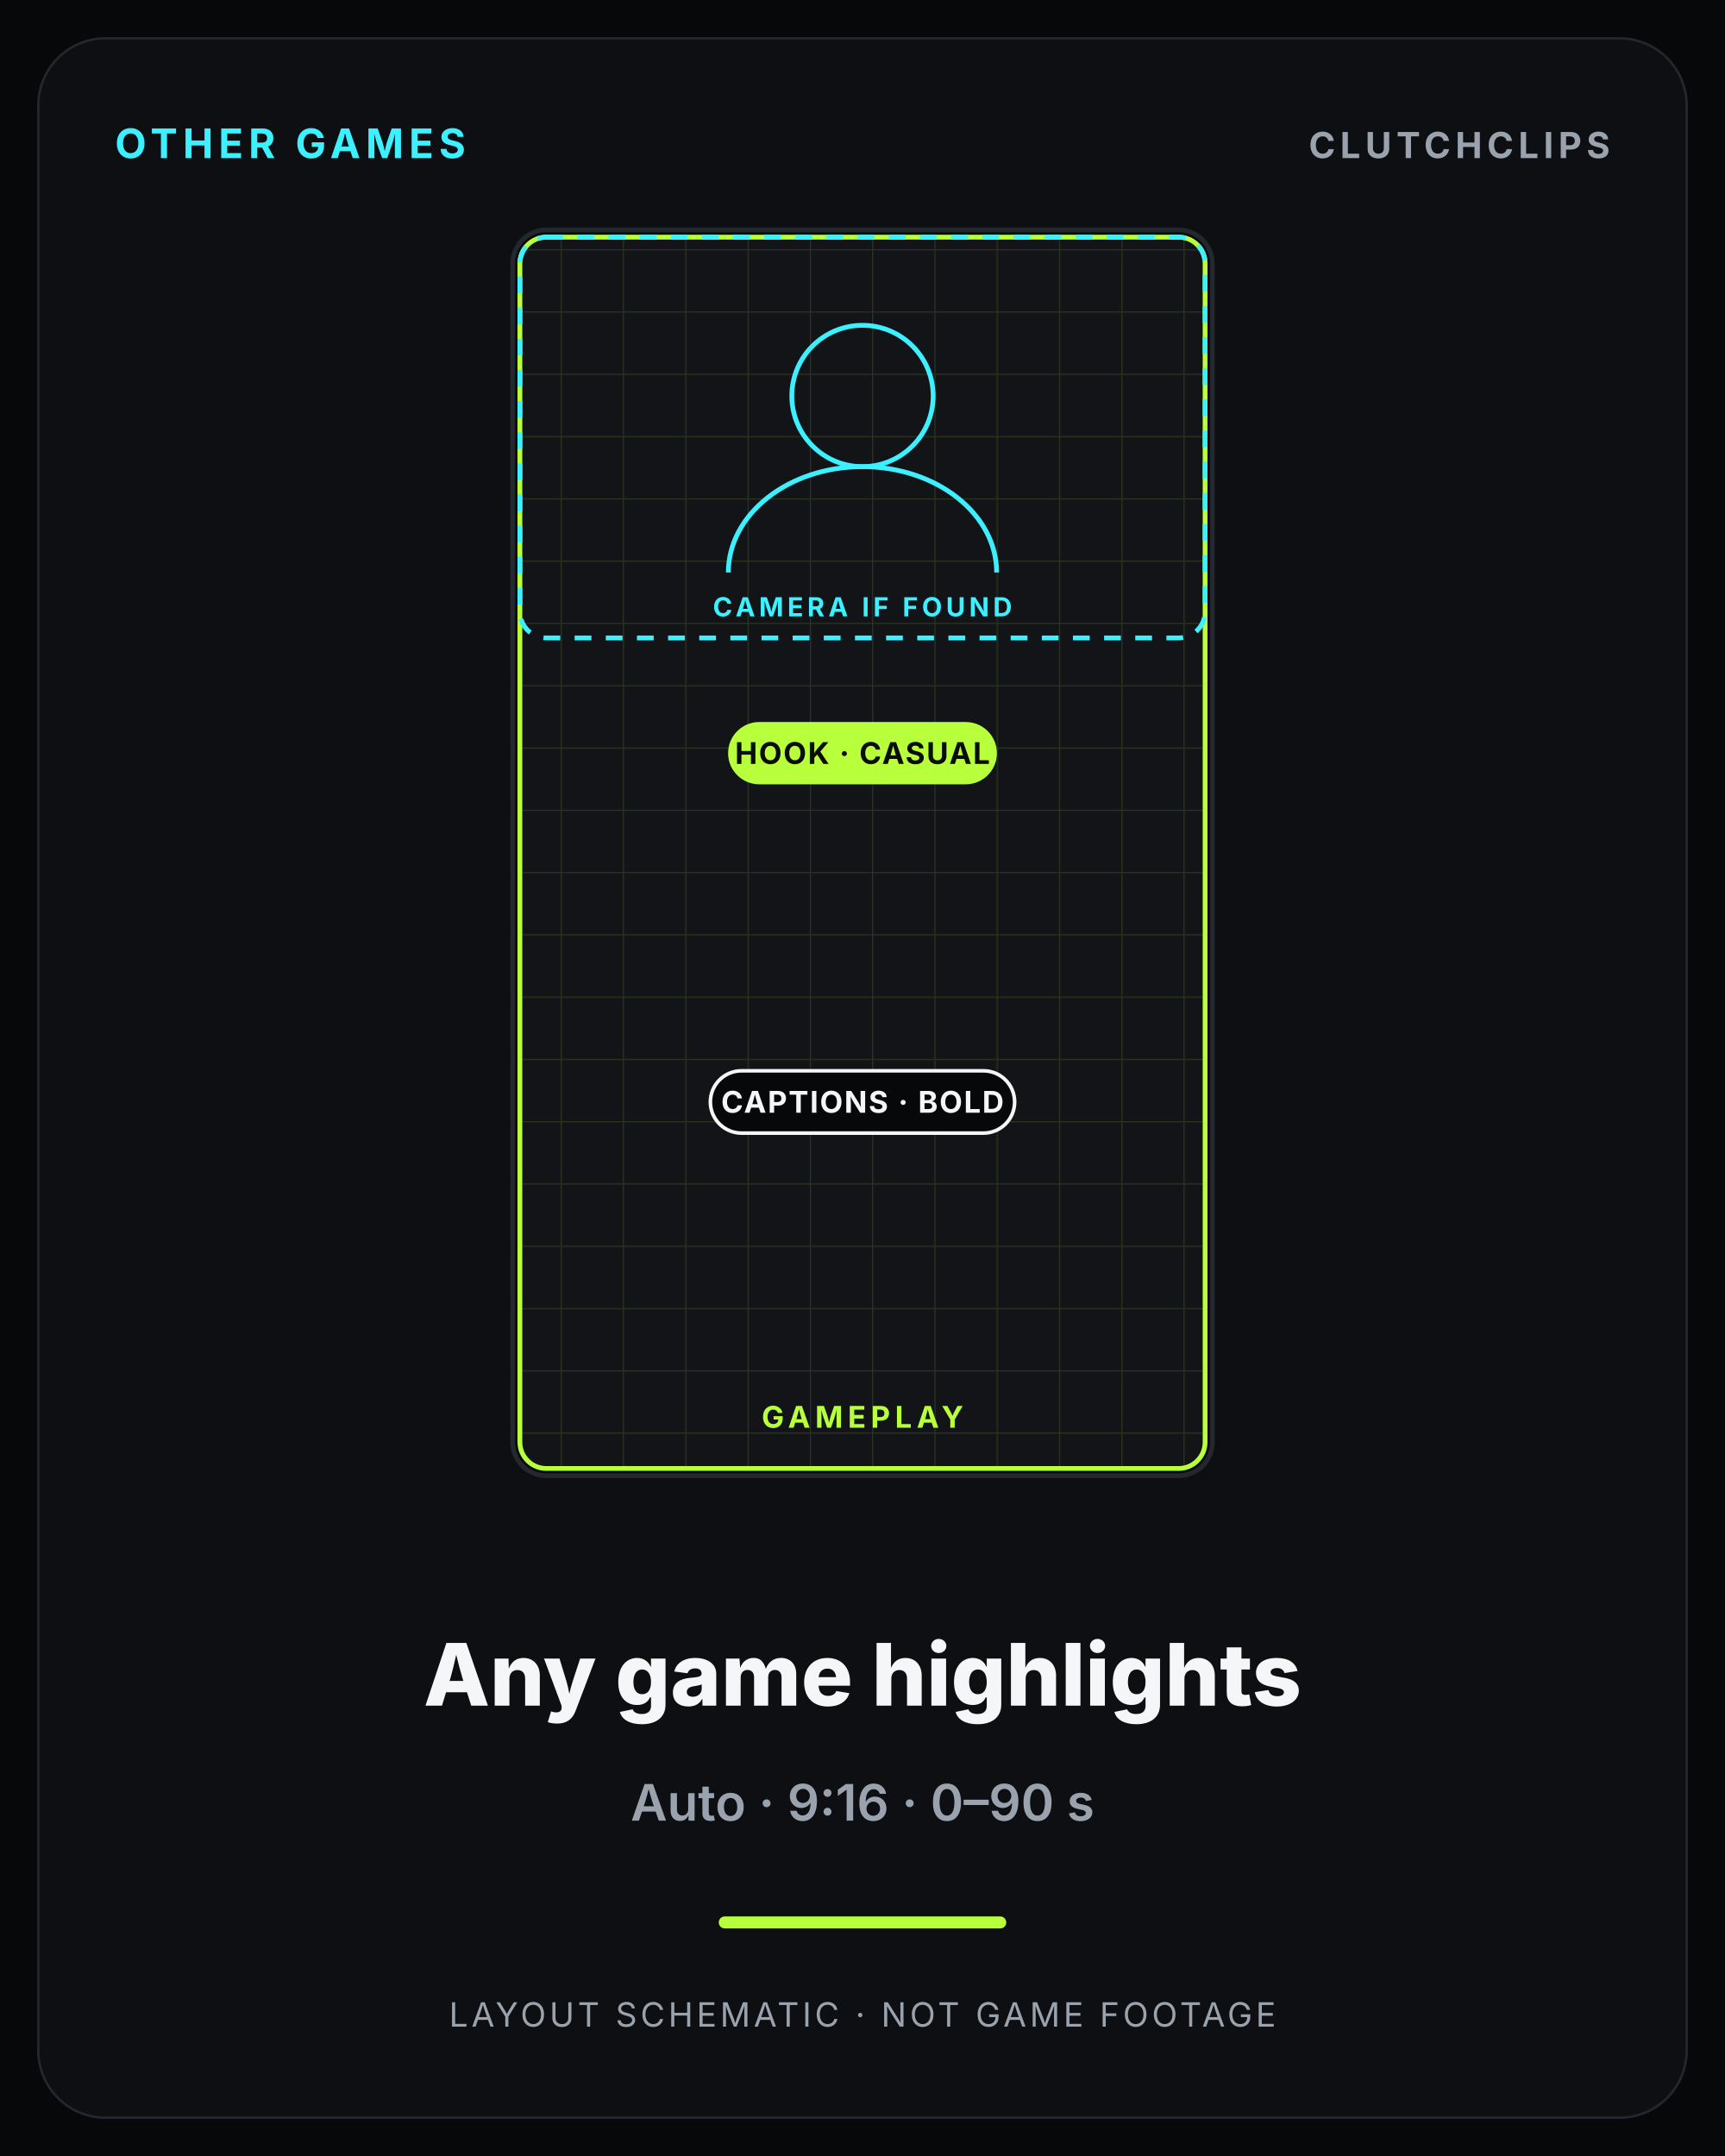
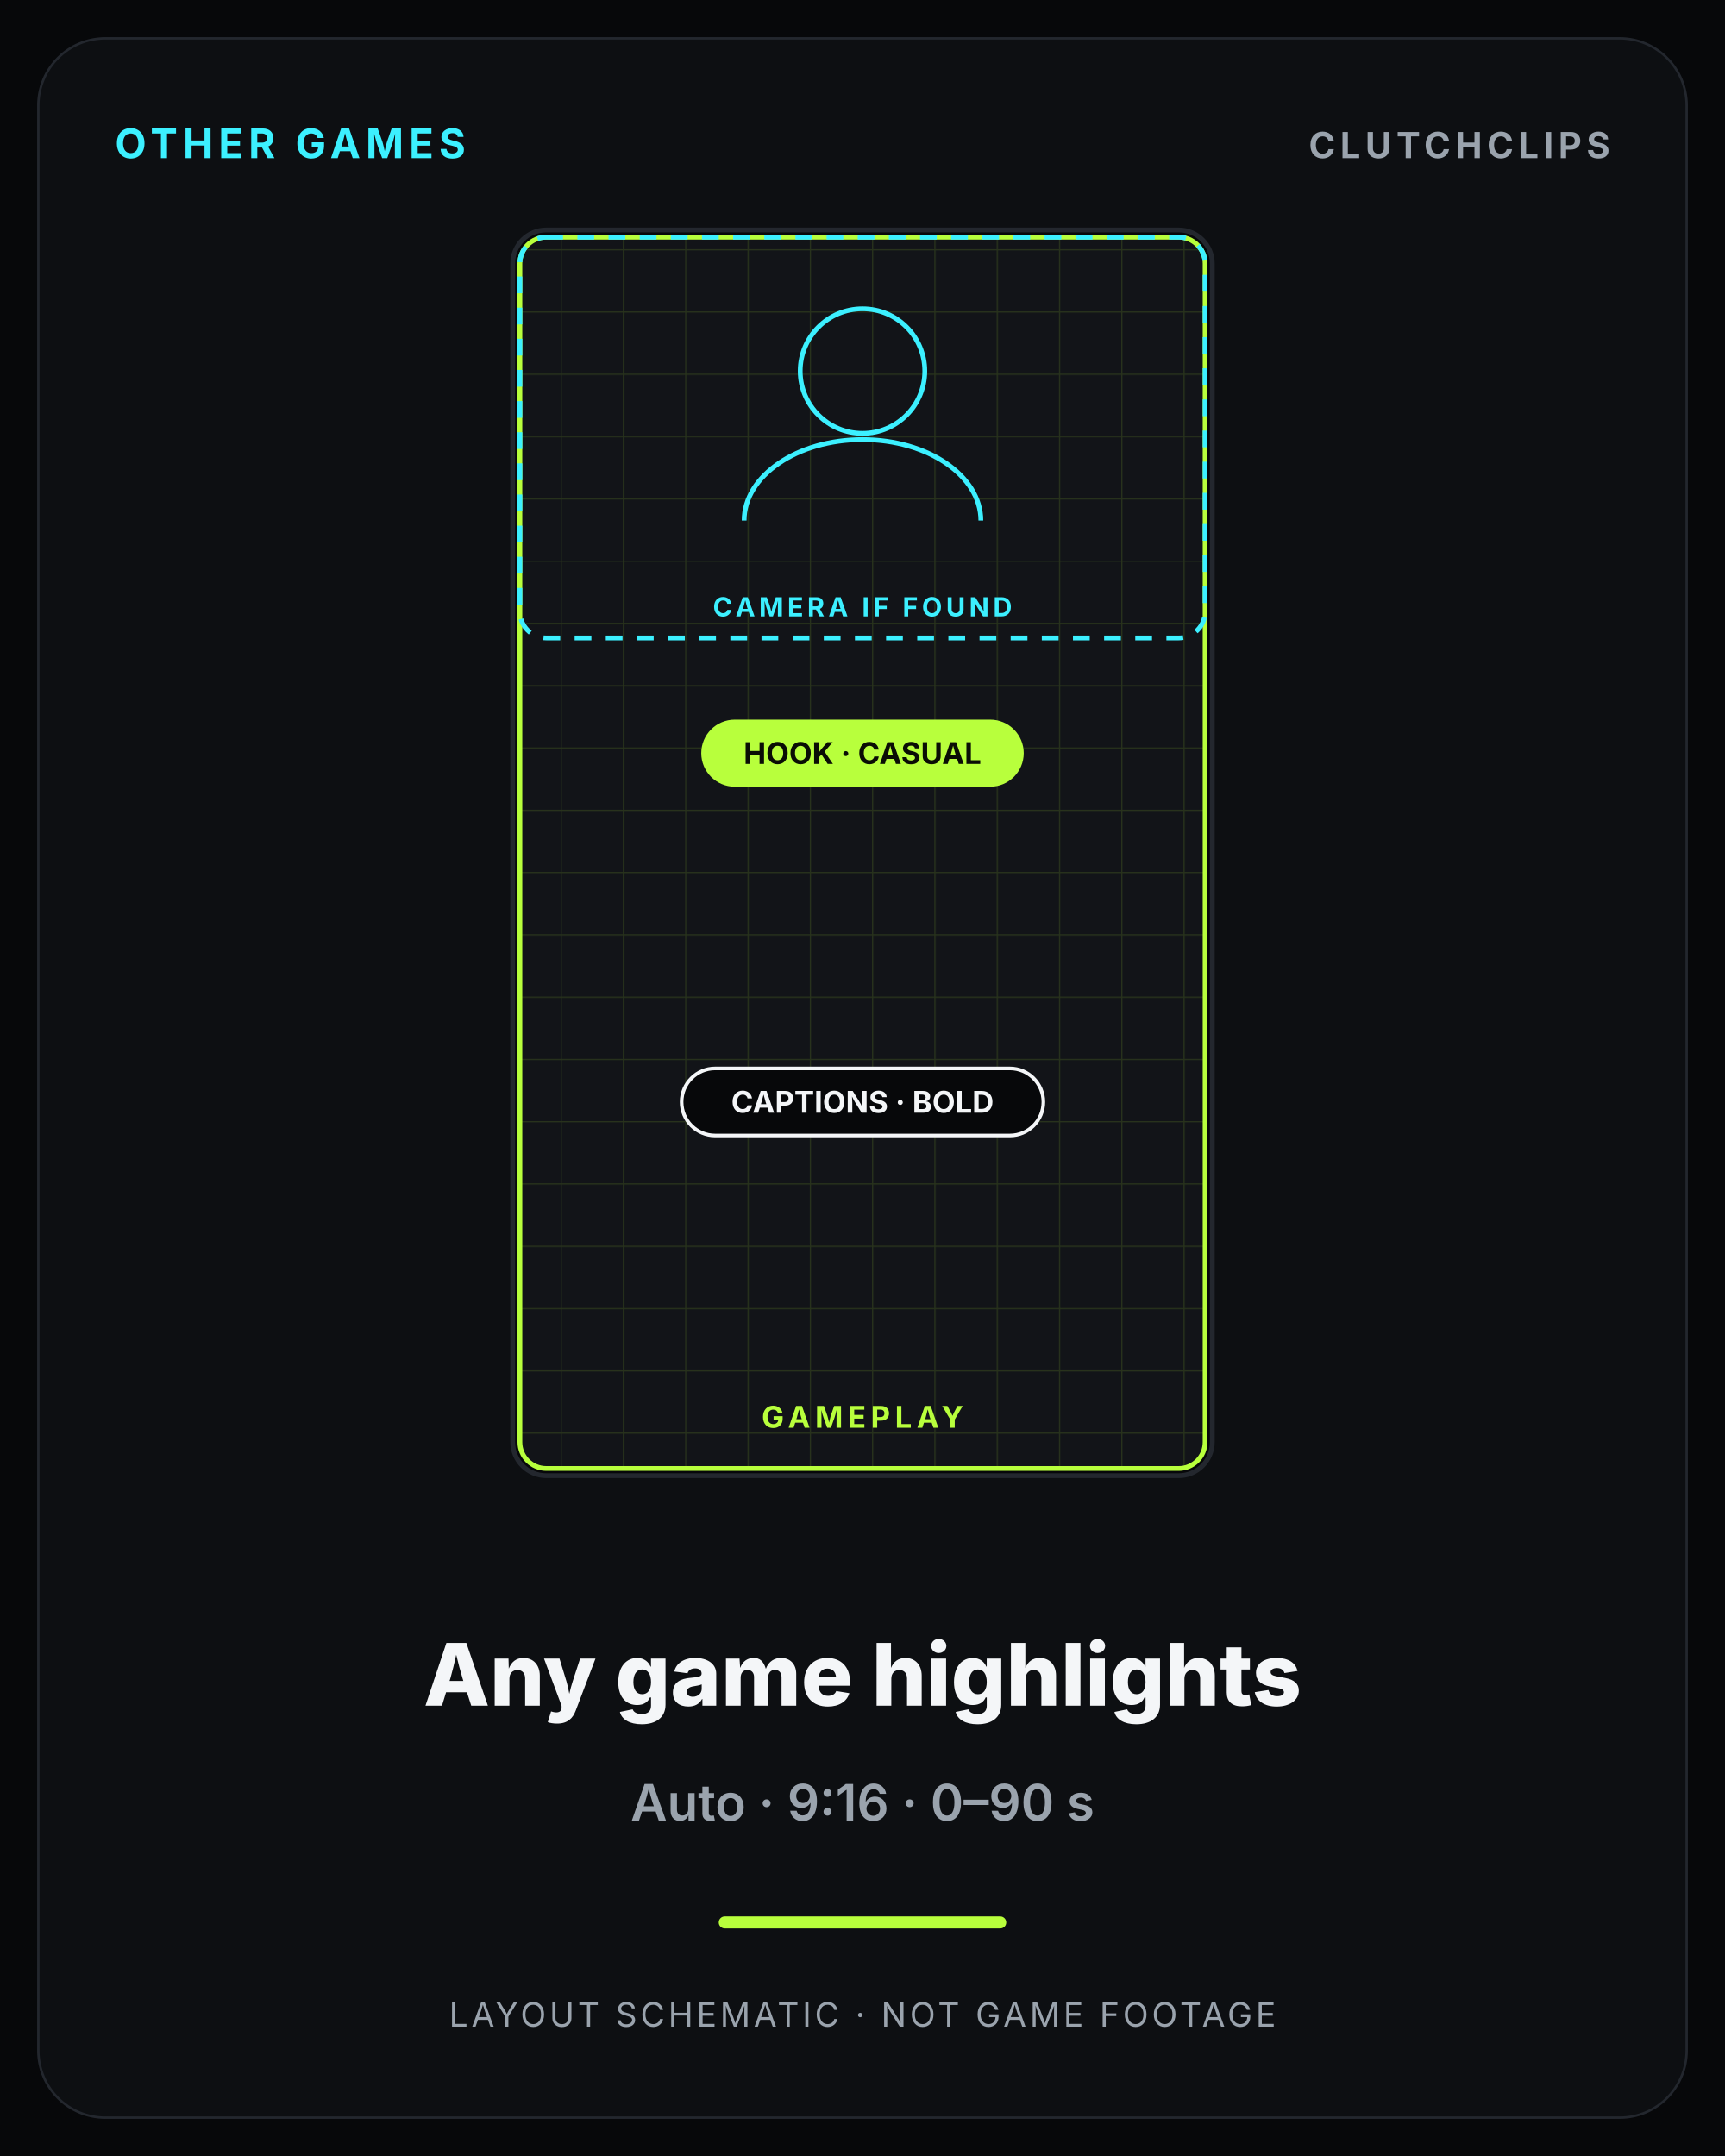
<svg xmlns="http://www.w3.org/2000/svg" viewBox="0 0 720 900" width="720" height="900" role="img" aria-label="Any game highlights: Auto layout, 9:16" font-family="Inter, 'Helvetica Neue', Arial, sans-serif">
  <defs>
    <pattern id="grid" width="26" height="26" patternUnits="userSpaceOnUse">
      <path d="M26 0H0V26" fill="none" stroke="#b8ff3c" stroke-opacity="0.13" stroke-width="1" />
    </pattern>
  </defs>
  <rect width="720" height="900" fill="#07080a" />
  <rect x="16" y="16" width="688" height="868" rx="28" fill="#0d0f12" stroke="#23272e" />
  <text x="48" y="66" font-size="17" font-weight="700" letter-spacing="2.2" fill="#3cf0ff">OTHER GAMES</text>
  <text x="672" y="66" text-anchor="end" font-size="15" font-weight="700" letter-spacing="2" fill="#9aa3ad">CLUTCHCLIPS</text>
  <rect x="214" y="96" width="292" height="520" rx="14" fill="#07080a" stroke="#23272e" stroke-width="2" />
  <rect x="217" y="99" width="286" height="514" rx="11" fill="#121418" />
  <rect x="217" y="99" width="286" height="514" rx="11" fill="url(#grid)" stroke="#b8ff3c" stroke-width="2" />
  <text x="360" y="596" text-anchor="middle" font-size="12.5" font-weight="700" letter-spacing="2" fill="#b8ff3c">GAMEPLAY</text>
  <rect x="217" y="99" width="286" height="167.3" rx="11" fill="none" stroke="#3cf0ff" stroke-width="2" stroke-dasharray="7 6" />
-   <circle cx="360" cy="165.3" r="29.5" fill="none" stroke="#3cf0ff" stroke-width="2" />
-   <path d="M304 239a56 44.2 0 0 1 112 0" fill="none" stroke="#3cf0ff" stroke-width="2" />
+   <circle cx="360" cy="154.9" r="26" fill="none" stroke="#3cf0ff" stroke-width="2" />
+   <path d="M310.6 217.3a49.4 33.8 0 0 1 98.8 0" fill="none" stroke="#3cf0ff" stroke-width="2" />
  <text x="360" y="257.3" text-anchor="middle" font-size="11" font-weight="700" letter-spacing="1.6" fill="#3cf0ff">CAMERA IF FOUND</text>
-   <rect x="303.9" y="301.4" width="112.2" height="26" rx="13" fill="#b8ff3c" />
-   <text x="360" y="318.9" text-anchor="middle" font-size="12.5" font-weight="700" letter-spacing="0.6" fill="#0a0d05">HOOK · CASUAL</text>
-   <rect x="296.5" y="447" width="127" height="26" rx="13" fill="#07080a" stroke="#f4f6f8" stroke-width="1.5" />
-   <text x="360" y="464.5" text-anchor="middle" font-size="12.5" font-weight="700" letter-spacing="0.6" fill="#f4f6f8">CAPTIONS · BOLD</text>
+   <rect x="292.7" y="300.4" width="134.6" height="28" rx="14" fill="#b8ff3c" />
+   <text x="360" y="318.9" text-anchor="middle" font-size="12.5" font-weight="700" textLength="106.6" lengthAdjust="spacingAndGlyphs" fill="#0a0d05">HOOK · CASUAL</text>
+   <rect x="284.5" y="446" width="151" height="28" rx="14" fill="#07080a" stroke="#f4f6f8" stroke-width="1.5" />
+   <text x="360" y="464.5" text-anchor="middle" font-size="12.5" font-weight="700" textLength="123" lengthAdjust="spacingAndGlyphs" fill="#f4f6f8">CAPTIONS · BOLD</text>
  <text x="360" y="712" text-anchor="middle" font-size="36" font-weight="800" fill="#f4f6f8">Any game highlights</text>
  <text x="360" y="760" text-anchor="middle" font-size="21" font-weight="600" fill="#9aa3ad">Auto  ·  9:16  ·  0–90 s</text>
  <rect x="300" y="800" width="120" height="5" rx="2.5" fill="#b8ff3c" />
  <text x="360" y="846" text-anchor="middle" font-size="14" letter-spacing="1.4" fill="#9aa3ad">LAYOUT SCHEMATIC · NOT GAME FOOTAGE</text>
</svg>
